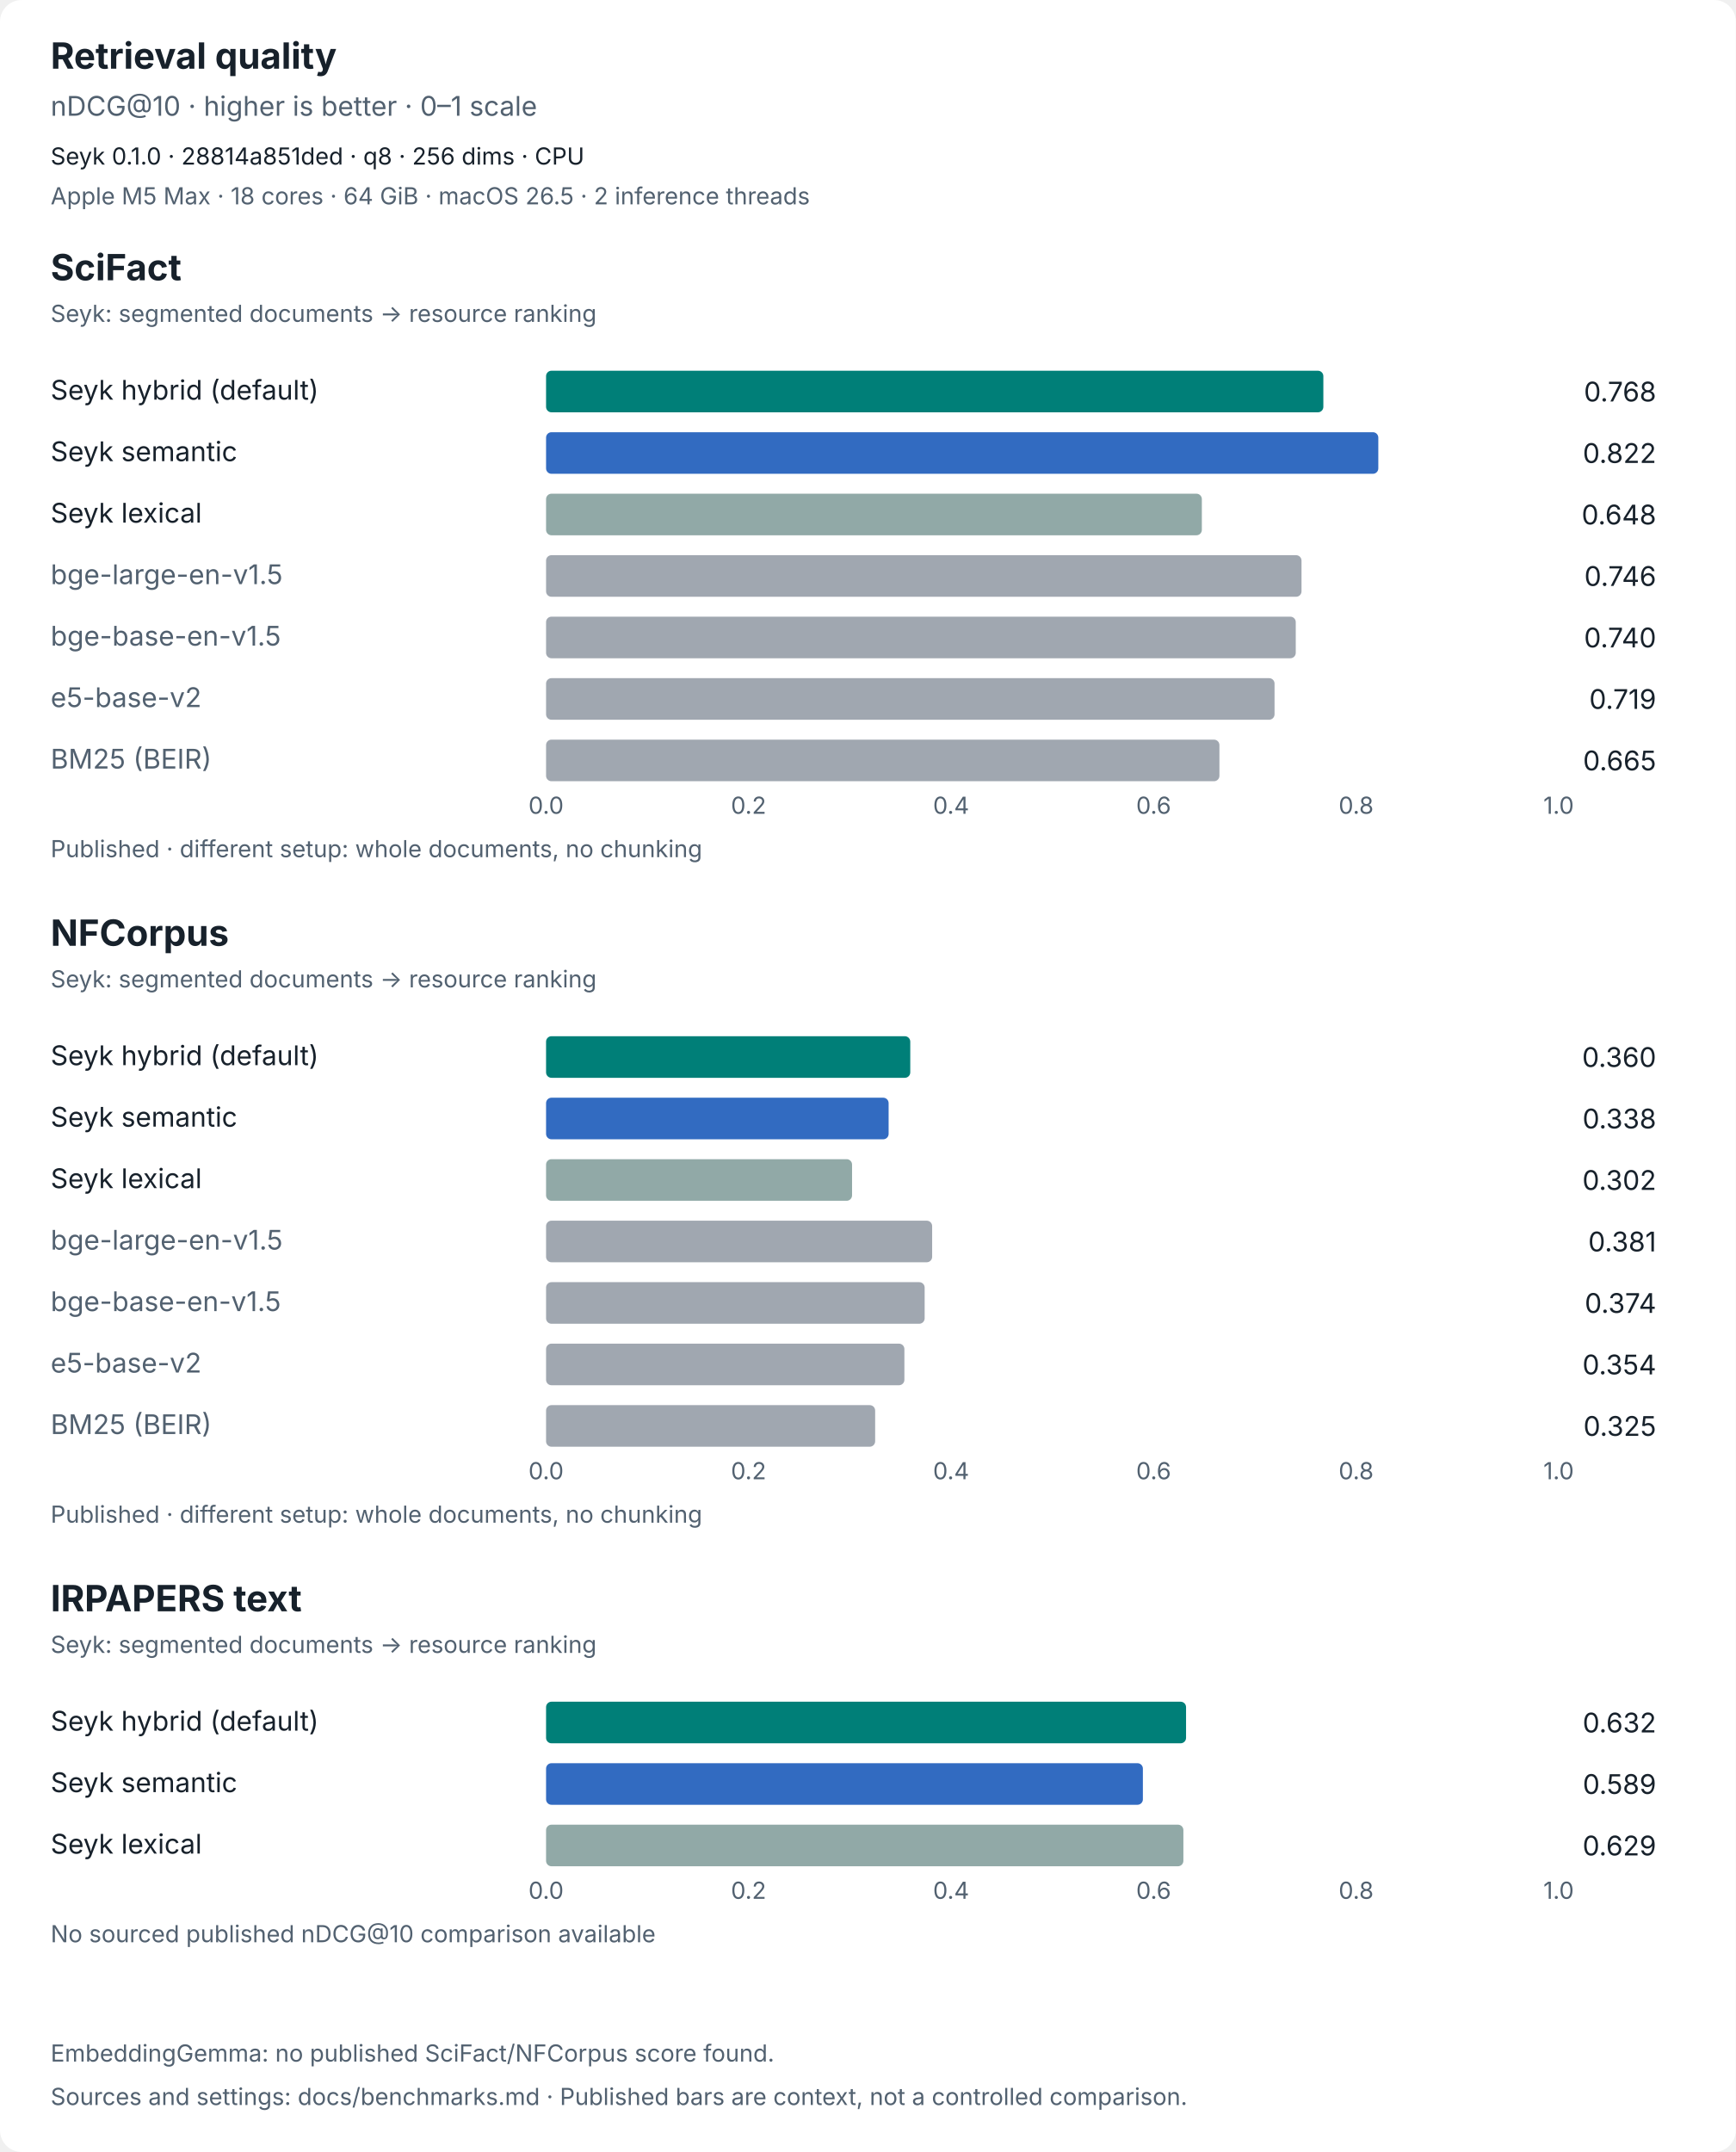
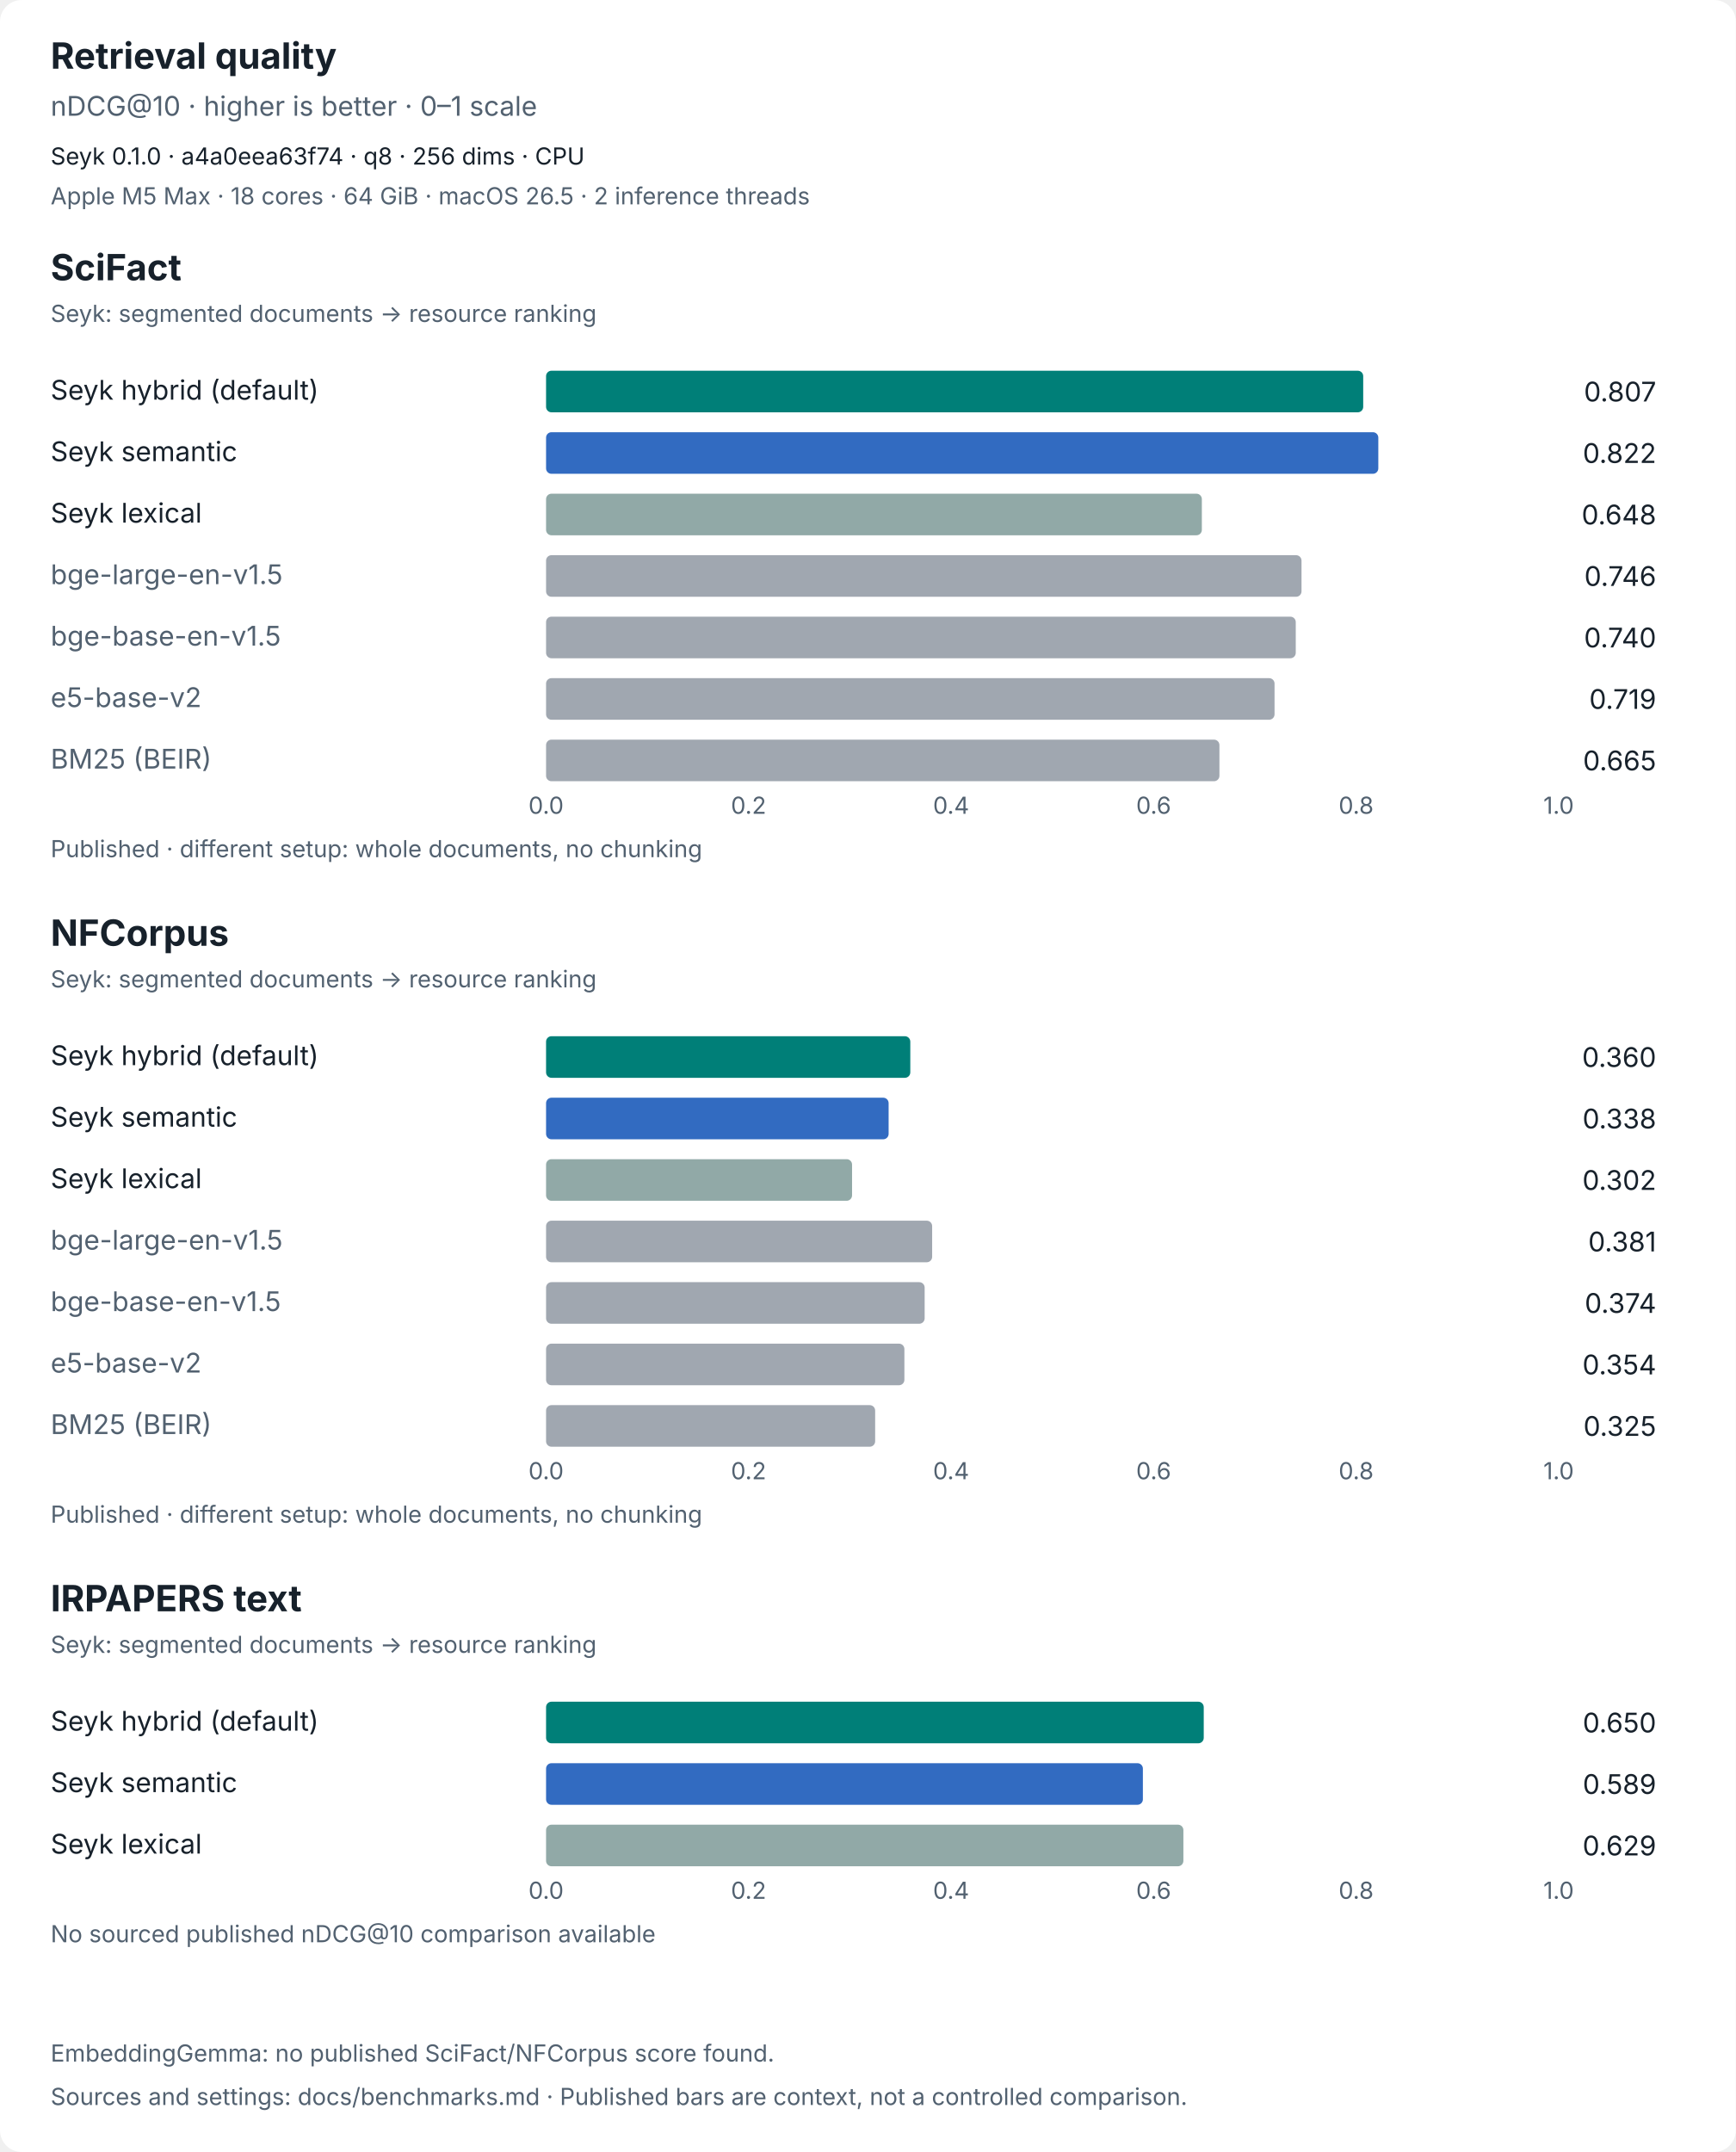
<svg xmlns="http://www.w3.org/2000/svg" width="960" height="1190" viewBox="0 0 960 1190" role="img" aria-labelledby="title desc">
  <style>text{font-family:system-ui,-apple-system,Segoe UI,sans-serif;fill:#17212b;font-size:15px}.bg{fill:#fff}.muted{fill:#526170}.grid{stroke:#dce2e8}.hybrid{fill:#007f78}.semantic{fill:#326bc1}.lexical{fill:#91a9a7}.published{fill:#a0a7b0}.small{font-size:13px}.heading{font-size:20px;font-weight:650}@media(prefers-color-scheme:dark){text{fill:#eef2f6}.bg{fill:#111820}.muted{fill:#bac4ce}.grid{stroke:#35414e}.hybrid{fill:#42c7b9}.semantic{fill:#79a8ef}.lexical{fill:#849e9b}.published{fill:#79838f}}</style>
  <rect class="bg" width="960" height="1190" rx="12" />
  <text x="28" y="38" class="heading">Retrieval quality</text>
  <text x="28" y="64" class="muted">nDCG@10 · higher is better · 0–1 scale</text>
-   <text x="28" y="91" class="small">Seyk 0.1.0 · 28814a851ded · q8 · 256 dims · CPU</text>
+   <text x="28" y="91" class="small">Seyk 0.1.0 · a4a0eea63f74 · q8 · 256 dims · CPU</text>
  <text x="28" y="113" class="small muted">Apple M5 Max · 18 cores · 64 GiB · macOS 26.5 · 2 inference threads</text>
  <text x="28" y="155" class="heading">SciFact</text>
  <text x="28" y="178" class="small muted">Seyk: segmented documents → resource ranking</text>
  <text x="28" y="221" class="">Seyk hybrid (default)</text>
-   <rect x="302" y="205" width="429.877" height="23" rx="3" class="hybrid" />
-   <text x="916" y="222" class="" text-anchor="end">0.768</text>
+   <rect x="302" y="205" width="451.920" height="23" rx="3" class="hybrid" />
+   <text x="916" y="222" class="" text-anchor="end">0.807</text>
  <text x="28" y="255" class="">Seyk semantic</text>
  <rect x="302" y="239" width="460.275" height="23" rx="3" class="semantic" />
  <text x="916" y="256" class="" text-anchor="end">0.822</text>
  <text x="28" y="289" class="">Seyk lexical</text>
  <rect x="302" y="273" width="362.680" height="23" rx="3" class="lexical" />
  <text x="916" y="290" class="" text-anchor="end">0.648</text>
  <a href="https://huggingface.co/BAAI/bge-large-en-v1.5/blob/d4aa6901d3a41ba39fb536a557fa166f842b0e09/README.md">
    <text x="28" y="323" class="muted">bge-large-en-v1.5</text>
    <rect x="302" y="307" width="417.799" height="23" rx="3" class="published" />
    <text x="916" y="324" class="" text-anchor="end">0.746</text>
  </a>
  <a href="https://huggingface.co/BAAI/bge-base-en-v1.5/blob/a5beb1e3e68b9ab74eb54cfd186867f64f240e1a/README.md">
    <text x="28" y="357" class="muted">bge-base-en-v1.5</text>
    <rect x="302" y="341" width="414.618" height="23" rx="3" class="published" />
    <text x="916" y="358" class="" text-anchor="end">0.740</text>
  </a>
  <a href="https://huggingface.co/intfloat/e5-base-v2/blob/f52bf8ec8c7124536f0efb74aca902b2995e5bcd/README.md">
    <text x="28" y="391" class="muted">e5-base-v2</text>
    <rect x="302" y="375" width="402.886" height="23" rx="3" class="published" />
    <text x="916" y="392" class="" text-anchor="end">0.719</text>
  </a>
  <a href="https://arxiv.org/html/2104.08663v4#S5.T2">
    <text x="28" y="425" class="muted">BM25 (BEIR)</text>
    <rect x="302" y="409" width="372.400" height="23" rx="3" class="published" />
    <text x="916" y="426" class="" text-anchor="end">0.665</text>
  </a>
  <text x="302" y="450" class="small muted" text-anchor="middle">0.0</text>
  <text x="414" y="450" class="small muted" text-anchor="middle">0.2</text>
  <text x="526" y="450" class="small muted" text-anchor="middle">0.4</text>
  <text x="638" y="450" class="small muted" text-anchor="middle">0.6</text>
  <text x="750" y="450" class="small muted" text-anchor="middle">0.8</text>
  <text x="862" y="450" class="small muted" text-anchor="middle">1.0</text>
  <text x="28" y="474" class="small muted">Published · different setup: whole documents, no chunking</text>
  <text x="28" y="523" class="heading">NFCorpus</text>
  <text x="28" y="546" class="small muted">Seyk: segmented documents → resource ranking</text>
  <text x="28" y="589" class="">Seyk hybrid (default)</text>
-   <rect x="302" y="573" width="201.422" height="23" rx="3" class="hybrid" />
+   <rect x="302" y="573" width="201.441" height="23" rx="3" class="hybrid" />
  <text x="916" y="590" class="" text-anchor="end">0.360</text>
  <text x="28" y="623" class="">Seyk semantic</text>
  <rect x="302" y="607" width="189.452" height="23" rx="3" class="semantic" />
  <text x="916" y="624" class="" text-anchor="end">0.338</text>
  <text x="28" y="657" class="">Seyk lexical</text>
  <rect x="302" y="641" width="169.233" height="23" rx="3" class="lexical" />
  <text x="916" y="658" class="" text-anchor="end">0.302</text>
  <a href="https://huggingface.co/BAAI/bge-large-en-v1.5/blob/d4aa6901d3a41ba39fb536a557fa166f842b0e09/README.md">
    <text x="28" y="691" class="muted">bge-large-en-v1.5</text>
    <rect x="302" y="675" width="213.522" height="23" rx="3" class="published" />
    <text x="916" y="692" class="" text-anchor="end">0.381</text>
  </a>
  <a href="https://huggingface.co/BAAI/bge-base-en-v1.5/blob/a5beb1e3e68b9ab74eb54cfd186867f64f240e1a/README.md">
    <text x="28" y="725" class="muted">bge-base-en-v1.5</text>
    <rect x="302" y="709" width="209.378" height="23" rx="3" class="published" />
    <text x="916" y="726" class="" text-anchor="end">0.374</text>
  </a>
  <a href="https://huggingface.co/intfloat/e5-base-v2/blob/f52bf8ec8c7124536f0efb74aca902b2995e5bcd/README.md">
    <text x="28" y="759" class="muted">e5-base-v2</text>
    <rect x="302" y="743" width="198.178" height="23" rx="3" class="published" />
    <text x="916" y="760" class="" text-anchor="end">0.354</text>
  </a>
  <a href="https://arxiv.org/html/2104.08663v4#S5.T2">
    <text x="28" y="793" class="muted">BM25 (BEIR)</text>
    <rect x="302" y="777" width="182.000" height="23" rx="3" class="published" />
    <text x="916" y="794" class="" text-anchor="end">0.325</text>
  </a>
  <text x="302" y="818" class="small muted" text-anchor="middle">0.0</text>
  <text x="414" y="818" class="small muted" text-anchor="middle">0.2</text>
  <text x="526" y="818" class="small muted" text-anchor="middle">0.4</text>
  <text x="638" y="818" class="small muted" text-anchor="middle">0.6</text>
  <text x="750" y="818" class="small muted" text-anchor="middle">0.8</text>
  <text x="862" y="818" class="small muted" text-anchor="middle">1.0</text>
  <text x="28" y="842" class="small muted">Published · different setup: whole documents, no chunking</text>
  <text x="28" y="891" class="heading">IRPAPERS text</text>
  <text x="28" y="914" class="small muted">Seyk: segmented documents → resource ranking</text>
  <text x="28" y="957" class="">Seyk hybrid (default)</text>
-   <rect x="302" y="941" width="353.944" height="23" rx="3" class="hybrid" />
-   <text x="916" y="958" class="" text-anchor="end">0.632</text>
+   <rect x="302" y="941" width="363.726" height="23" rx="3" class="hybrid" />
+   <text x="916" y="958" class="" text-anchor="end">0.650</text>
  <text x="28" y="991" class="">Seyk semantic</text>
  <rect x="302" y="975" width="330.070" height="23" rx="3" class="semantic" />
  <text x="916" y="992" class="" text-anchor="end">0.589</text>
  <text x="28" y="1025" class="">Seyk lexical</text>
  <rect x="302" y="1009" width="352.469" height="23" rx="3" class="lexical" />
  <text x="916" y="1026" class="" text-anchor="end">0.629</text>
  <text x="302" y="1050" class="small muted" text-anchor="middle">0.0</text>
  <text x="414" y="1050" class="small muted" text-anchor="middle">0.2</text>
  <text x="526" y="1050" class="small muted" text-anchor="middle">0.4</text>
  <text x="638" y="1050" class="small muted" text-anchor="middle">0.6</text>
  <text x="750" y="1050" class="small muted" text-anchor="middle">0.8</text>
  <text x="862" y="1050" class="small muted" text-anchor="middle">1.0</text>
  <text x="28" y="1074" class="small muted">No sourced published nDCG@10 comparison available</text>
  <text x="28" y="1140" class="small muted">EmbeddingGemma: no published SciFact/NFCorpus score found.</text>
  <text x="28" y="1164" class="small muted">Sources and settings: docs/benchmarks.md · Published bars are context, not a controlled comparison.</text>
</svg>
